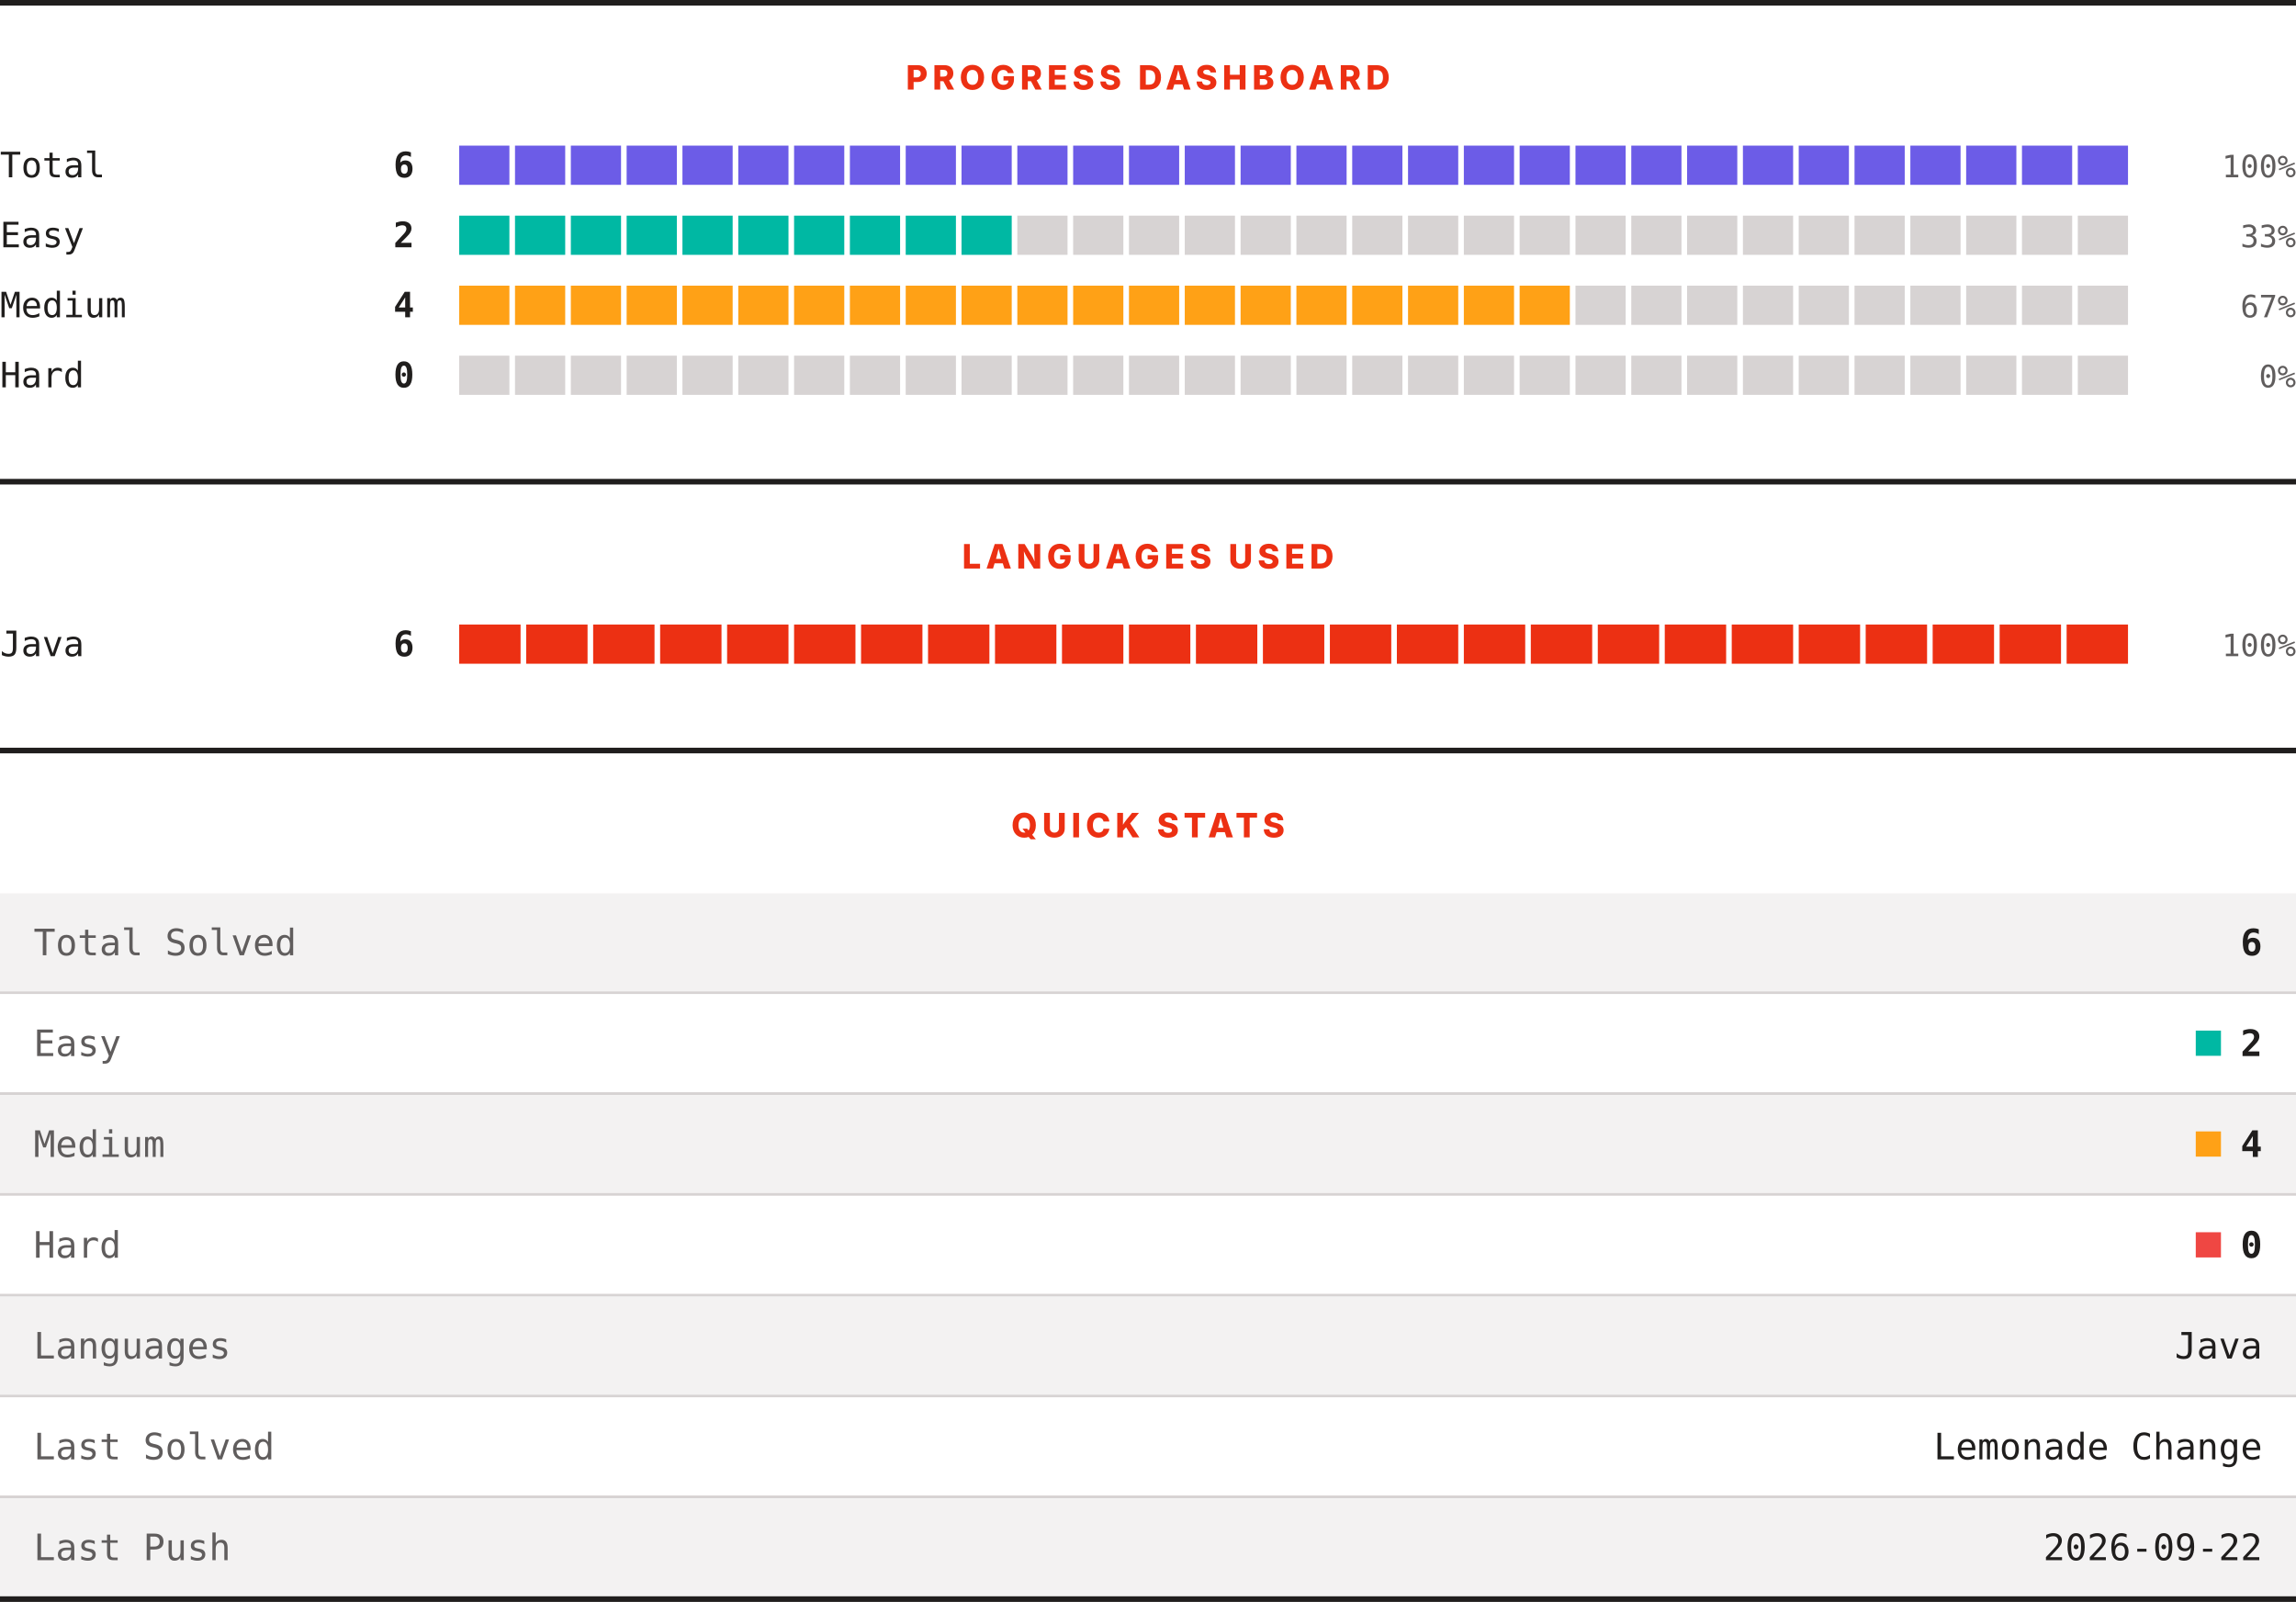
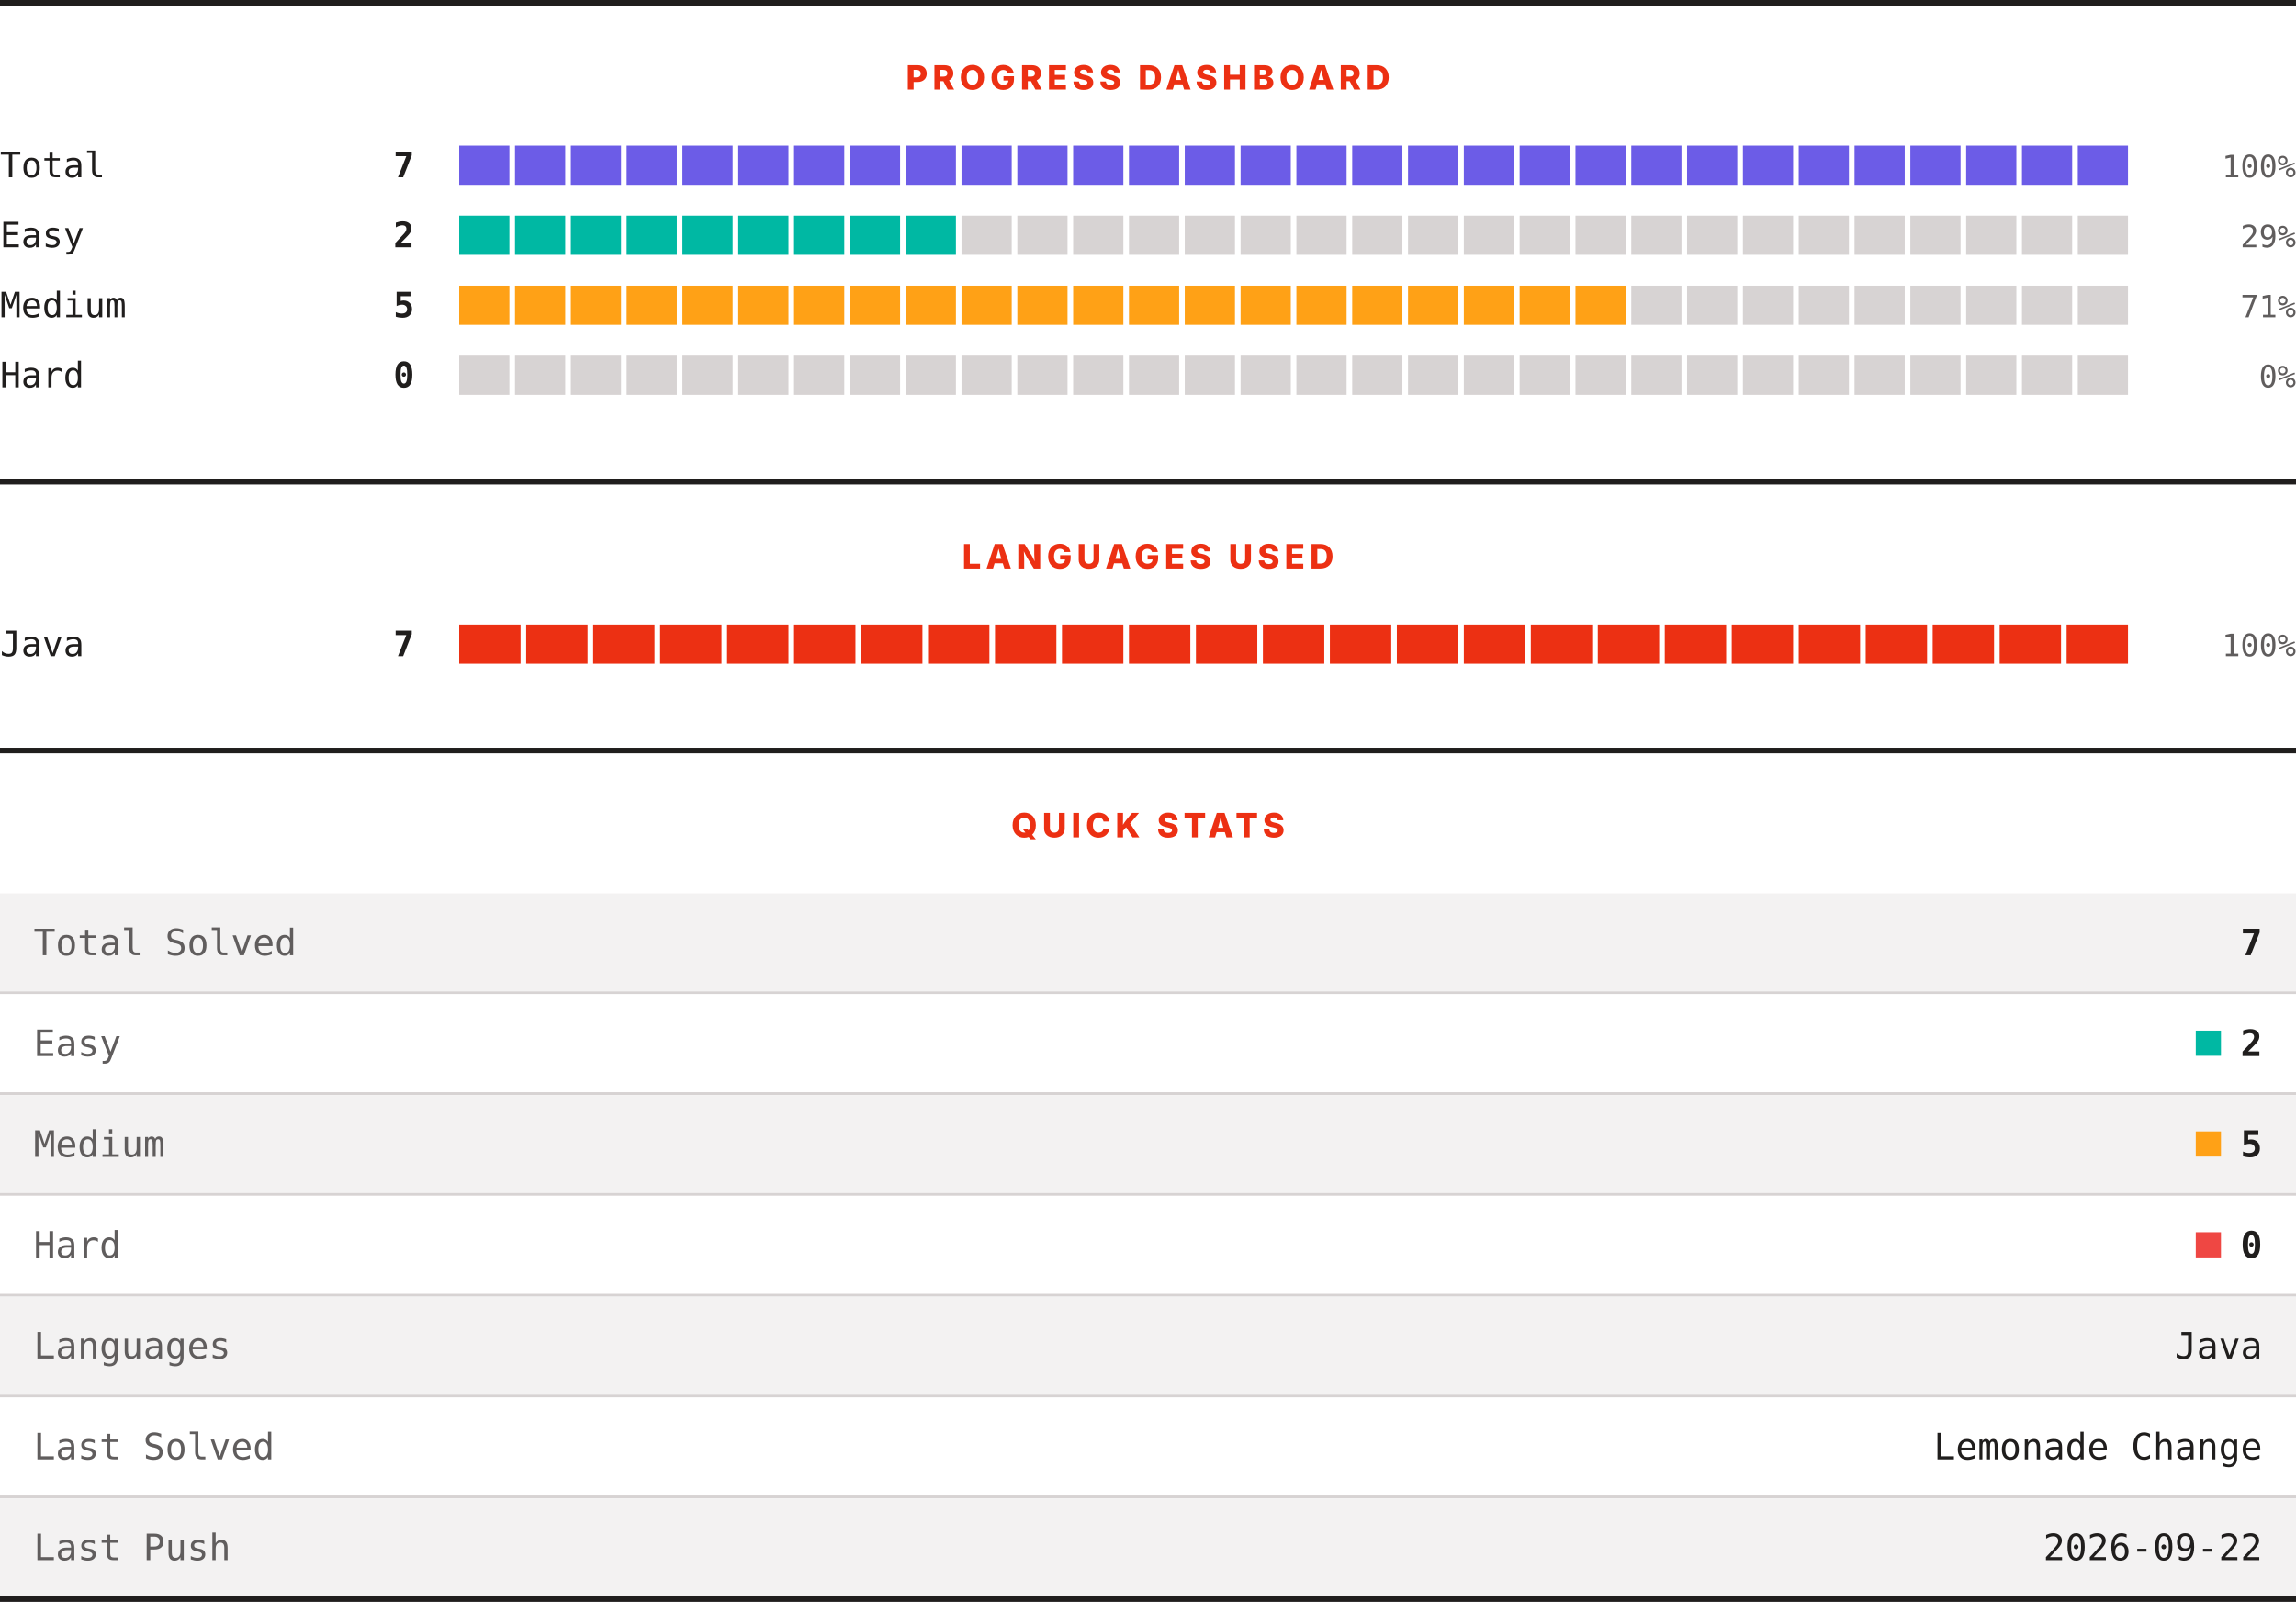
<svg xmlns="http://www.w3.org/2000/svg" width="820" height="572" viewBox="0 0 820 572" role="img" aria-label="LeetCode progress, languages and quick stats">
  <rect width="820" height="572" fill="#ffffff" />
  <rect x="0" y="0" width="820" height="2" fill="#201e1d" />
  <text x="410" y="32" text-anchor="middle" font-family="Archivo, system-ui, -apple-system, Segoe UI, sans-serif" font-size="12" font-weight="800" letter-spacing="1.68" fill="#ec3013">PROGRESS DASHBOARD</text>
  <text x="0" y="63.3" font-family="ui-monospace, SFMono-Regular, Menlo, Consolas, monospace" font-size="12.5" fill="#201e1d">Total</text>
-   <text x="148" y="63.3" text-anchor="end" font-family="ui-monospace, SFMono-Regular, Menlo, Consolas, monospace" font-size="12.5" font-weight="700" fill="#201e1d">6</text>
+   <text x="148" y="63.3" text-anchor="end" font-family="ui-monospace, SFMono-Regular, Menlo, Consolas, monospace" font-size="12.5" font-weight="700" fill="#201e1d">7</text>
  <rect x="164.00" y="52" width="17.93" height="14" fill="#6c5ce7" />
  <rect x="183.93" y="52" width="17.93" height="14" fill="#6c5ce7" />
  <rect x="203.87" y="52" width="17.93" height="14" fill="#6c5ce7" />
  <rect x="223.80" y="52" width="17.93" height="14" fill="#6c5ce7" />
  <rect x="243.73" y="52" width="17.93" height="14" fill="#6c5ce7" />
  <rect x="263.67" y="52" width="17.93" height="14" fill="#6c5ce7" />
  <rect x="283.60" y="52" width="17.93" height="14" fill="#6c5ce7" />
  <rect x="303.53" y="52" width="17.93" height="14" fill="#6c5ce7" />
  <rect x="323.47" y="52" width="17.93" height="14" fill="#6c5ce7" />
  <rect x="343.40" y="52" width="17.93" height="14" fill="#6c5ce7" />
  <rect x="363.33" y="52" width="17.93" height="14" fill="#6c5ce7" />
  <rect x="383.27" y="52" width="17.93" height="14" fill="#6c5ce7" />
  <rect x="403.20" y="52" width="17.93" height="14" fill="#6c5ce7" />
  <rect x="423.13" y="52" width="17.93" height="14" fill="#6c5ce7" />
  <rect x="443.07" y="52" width="17.93" height="14" fill="#6c5ce7" />
  <rect x="463.00" y="52" width="17.93" height="14" fill="#6c5ce7" />
  <rect x="482.93" y="52" width="17.93" height="14" fill="#6c5ce7" />
  <rect x="502.87" y="52" width="17.93" height="14" fill="#6c5ce7" />
  <rect x="522.80" y="52" width="17.93" height="14" fill="#6c5ce7" />
  <rect x="542.73" y="52" width="17.93" height="14" fill="#6c5ce7" />
  <rect x="562.67" y="52" width="17.93" height="14" fill="#6c5ce7" />
  <rect x="582.60" y="52" width="17.93" height="14" fill="#6c5ce7" />
  <rect x="602.53" y="52" width="17.93" height="14" fill="#6c5ce7" />
  <rect x="622.47" y="52" width="17.93" height="14" fill="#6c5ce7" />
  <rect x="642.40" y="52" width="17.93" height="14" fill="#6c5ce7" />
  <rect x="662.33" y="52" width="17.93" height="14" fill="#6c5ce7" />
  <rect x="682.27" y="52" width="17.93" height="14" fill="#6c5ce7" />
  <rect x="702.20" y="52" width="17.93" height="14" fill="#6c5ce7" />
  <rect x="722.13" y="52" width="17.93" height="14" fill="#6c5ce7" />
  <rect x="742.07" y="52" width="17.93" height="14" fill="#6c5ce7" />
  <text x="820" y="63.3" text-anchor="end" font-family="ui-monospace, SFMono-Regular, Menlo, Consolas, monospace" font-size="11" fill="#605d5d">100%</text>
  <text x="0" y="88.3" font-family="ui-monospace, SFMono-Regular, Menlo, Consolas, monospace" font-size="12.5" fill="#201e1d">Easy</text>
  <text x="148" y="88.3" text-anchor="end" font-family="ui-monospace, SFMono-Regular, Menlo, Consolas, monospace" font-size="12.5" font-weight="700" fill="#201e1d">2</text>
  <rect x="164.00" y="77" width="17.93" height="14" fill="#00b8a3" />
  <rect x="183.93" y="77" width="17.93" height="14" fill="#00b8a3" />
  <rect x="203.87" y="77" width="17.93" height="14" fill="#00b8a3" />
  <rect x="223.80" y="77" width="17.93" height="14" fill="#00b8a3" />
  <rect x="243.73" y="77" width="17.93" height="14" fill="#00b8a3" />
  <rect x="263.67" y="77" width="17.93" height="14" fill="#00b8a3" />
  <rect x="283.60" y="77" width="17.93" height="14" fill="#00b8a3" />
  <rect x="303.53" y="77" width="17.93" height="14" fill="#00b8a3" />
  <rect x="323.47" y="77" width="17.93" height="14" fill="#00b8a3" />
-   <rect x="343.40" y="77" width="17.93" height="14" fill="#00b8a3" />
+   <rect x="343.40" y="77" width="17.93" height="14" fill="#d7d3d3" />
  <rect x="363.33" y="77" width="17.93" height="14" fill="#d7d3d3" />
  <rect x="383.27" y="77" width="17.93" height="14" fill="#d7d3d3" />
  <rect x="403.20" y="77" width="17.93" height="14" fill="#d7d3d3" />
  <rect x="423.13" y="77" width="17.93" height="14" fill="#d7d3d3" />
  <rect x="443.07" y="77" width="17.93" height="14" fill="#d7d3d3" />
  <rect x="463.00" y="77" width="17.93" height="14" fill="#d7d3d3" />
  <rect x="482.93" y="77" width="17.93" height="14" fill="#d7d3d3" />
  <rect x="502.87" y="77" width="17.93" height="14" fill="#d7d3d3" />
  <rect x="522.80" y="77" width="17.93" height="14" fill="#d7d3d3" />
  <rect x="542.73" y="77" width="17.93" height="14" fill="#d7d3d3" />
  <rect x="562.67" y="77" width="17.93" height="14" fill="#d7d3d3" />
  <rect x="582.60" y="77" width="17.93" height="14" fill="#d7d3d3" />
  <rect x="602.53" y="77" width="17.93" height="14" fill="#d7d3d3" />
  <rect x="622.47" y="77" width="17.93" height="14" fill="#d7d3d3" />
  <rect x="642.40" y="77" width="17.93" height="14" fill="#d7d3d3" />
  <rect x="662.33" y="77" width="17.93" height="14" fill="#d7d3d3" />
  <rect x="682.27" y="77" width="17.93" height="14" fill="#d7d3d3" />
  <rect x="702.20" y="77" width="17.93" height="14" fill="#d7d3d3" />
  <rect x="722.13" y="77" width="17.93" height="14" fill="#d7d3d3" />
  <rect x="742.07" y="77" width="17.93" height="14" fill="#d7d3d3" />
-   <text x="820" y="88.3" text-anchor="end" font-family="ui-monospace, SFMono-Regular, Menlo, Consolas, monospace" font-size="11" fill="#605d5d">33%</text>
+   <text x="820" y="88.3" text-anchor="end" font-family="ui-monospace, SFMono-Regular, Menlo, Consolas, monospace" font-size="11" fill="#605d5d">29%</text>
  <text x="0" y="113.3" font-family="ui-monospace, SFMono-Regular, Menlo, Consolas, monospace" font-size="12.5" fill="#201e1d">Medium</text>
-   <text x="148" y="113.3" text-anchor="end" font-family="ui-monospace, SFMono-Regular, Menlo, Consolas, monospace" font-size="12.5" font-weight="700" fill="#201e1d">4</text>
+   <text x="148" y="113.3" text-anchor="end" font-family="ui-monospace, SFMono-Regular, Menlo, Consolas, monospace" font-size="12.5" font-weight="700" fill="#201e1d">5</text>
  <rect x="164.00" y="102" width="17.93" height="14" fill="#ffa116" />
  <rect x="183.93" y="102" width="17.93" height="14" fill="#ffa116" />
  <rect x="203.87" y="102" width="17.93" height="14" fill="#ffa116" />
  <rect x="223.80" y="102" width="17.93" height="14" fill="#ffa116" />
  <rect x="243.73" y="102" width="17.93" height="14" fill="#ffa116" />
  <rect x="263.67" y="102" width="17.93" height="14" fill="#ffa116" />
  <rect x="283.60" y="102" width="17.93" height="14" fill="#ffa116" />
  <rect x="303.53" y="102" width="17.93" height="14" fill="#ffa116" />
  <rect x="323.47" y="102" width="17.93" height="14" fill="#ffa116" />
  <rect x="343.40" y="102" width="17.93" height="14" fill="#ffa116" />
  <rect x="363.33" y="102" width="17.93" height="14" fill="#ffa116" />
  <rect x="383.27" y="102" width="17.93" height="14" fill="#ffa116" />
  <rect x="403.20" y="102" width="17.93" height="14" fill="#ffa116" />
  <rect x="423.13" y="102" width="17.93" height="14" fill="#ffa116" />
  <rect x="443.07" y="102" width="17.93" height="14" fill="#ffa116" />
  <rect x="463.00" y="102" width="17.93" height="14" fill="#ffa116" />
  <rect x="482.93" y="102" width="17.93" height="14" fill="#ffa116" />
  <rect x="502.87" y="102" width="17.93" height="14" fill="#ffa116" />
  <rect x="522.80" y="102" width="17.93" height="14" fill="#ffa116" />
  <rect x="542.73" y="102" width="17.93" height="14" fill="#ffa116" />
-   <rect x="562.67" y="102" width="17.93" height="14" fill="#d7d3d3" />
+   <rect x="562.67" y="102" width="17.93" height="14" fill="#ffa116" />
  <rect x="582.60" y="102" width="17.93" height="14" fill="#d7d3d3" />
  <rect x="602.53" y="102" width="17.93" height="14" fill="#d7d3d3" />
  <rect x="622.47" y="102" width="17.93" height="14" fill="#d7d3d3" />
  <rect x="642.40" y="102" width="17.93" height="14" fill="#d7d3d3" />
  <rect x="662.33" y="102" width="17.93" height="14" fill="#d7d3d3" />
  <rect x="682.27" y="102" width="17.93" height="14" fill="#d7d3d3" />
  <rect x="702.20" y="102" width="17.93" height="14" fill="#d7d3d3" />
  <rect x="722.13" y="102" width="17.93" height="14" fill="#d7d3d3" />
  <rect x="742.07" y="102" width="17.93" height="14" fill="#d7d3d3" />
-   <text x="820" y="113.3" text-anchor="end" font-family="ui-monospace, SFMono-Regular, Menlo, Consolas, monospace" font-size="11" fill="#605d5d">67%</text>
+   <text x="820" y="113.3" text-anchor="end" font-family="ui-monospace, SFMono-Regular, Menlo, Consolas, monospace" font-size="11" fill="#605d5d">71%</text>
  <text x="0" y="138.3" font-family="ui-monospace, SFMono-Regular, Menlo, Consolas, monospace" font-size="12.5" fill="#201e1d">Hard</text>
  <text x="148" y="138.3" text-anchor="end" font-family="ui-monospace, SFMono-Regular, Menlo, Consolas, monospace" font-size="12.5" font-weight="700" fill="#201e1d">0</text>
  <rect x="164.00" y="127" width="17.93" height="14" fill="#d7d3d3" />
  <rect x="183.93" y="127" width="17.93" height="14" fill="#d7d3d3" />
  <rect x="203.87" y="127" width="17.93" height="14" fill="#d7d3d3" />
  <rect x="223.80" y="127" width="17.93" height="14" fill="#d7d3d3" />
  <rect x="243.73" y="127" width="17.93" height="14" fill="#d7d3d3" />
  <rect x="263.67" y="127" width="17.93" height="14" fill="#d7d3d3" />
  <rect x="283.60" y="127" width="17.93" height="14" fill="#d7d3d3" />
  <rect x="303.53" y="127" width="17.93" height="14" fill="#d7d3d3" />
  <rect x="323.47" y="127" width="17.93" height="14" fill="#d7d3d3" />
  <rect x="343.40" y="127" width="17.93" height="14" fill="#d7d3d3" />
  <rect x="363.33" y="127" width="17.93" height="14" fill="#d7d3d3" />
  <rect x="383.27" y="127" width="17.93" height="14" fill="#d7d3d3" />
  <rect x="403.20" y="127" width="17.93" height="14" fill="#d7d3d3" />
  <rect x="423.13" y="127" width="17.93" height="14" fill="#d7d3d3" />
  <rect x="443.07" y="127" width="17.93" height="14" fill="#d7d3d3" />
  <rect x="463.00" y="127" width="17.93" height="14" fill="#d7d3d3" />
  <rect x="482.93" y="127" width="17.93" height="14" fill="#d7d3d3" />
  <rect x="502.87" y="127" width="17.93" height="14" fill="#d7d3d3" />
  <rect x="522.80" y="127" width="17.93" height="14" fill="#d7d3d3" />
  <rect x="542.73" y="127" width="17.93" height="14" fill="#d7d3d3" />
  <rect x="562.67" y="127" width="17.93" height="14" fill="#d7d3d3" />
  <rect x="582.60" y="127" width="17.93" height="14" fill="#d7d3d3" />
  <rect x="602.53" y="127" width="17.93" height="14" fill="#d7d3d3" />
  <rect x="622.47" y="127" width="17.93" height="14" fill="#d7d3d3" />
  <rect x="642.40" y="127" width="17.93" height="14" fill="#d7d3d3" />
  <rect x="662.33" y="127" width="17.93" height="14" fill="#d7d3d3" />
  <rect x="682.27" y="127" width="17.93" height="14" fill="#d7d3d3" />
  <rect x="702.20" y="127" width="17.93" height="14" fill="#d7d3d3" />
  <rect x="722.13" y="127" width="17.93" height="14" fill="#d7d3d3" />
  <rect x="742.07" y="127" width="17.93" height="14" fill="#d7d3d3" />
  <text x="820" y="138.3" text-anchor="end" font-family="ui-monospace, SFMono-Regular, Menlo, Consolas, monospace" font-size="11" fill="#605d5d">0%</text>
  <rect x="0" y="171" width="820" height="2" fill="#201e1d" />
  <text x="410" y="203" text-anchor="middle" font-family="Archivo, system-ui, -apple-system, Segoe UI, sans-serif" font-size="12" font-weight="800" letter-spacing="1.68" fill="#ec3013">LANGUAGES USED</text>
  <text x="0" y="234.3" font-family="ui-monospace, SFMono-Regular, Menlo, Consolas, monospace" font-size="12.5" fill="#201e1d">Java</text>
-   <text x="148" y="234.3" text-anchor="end" font-family="ui-monospace, SFMono-Regular, Menlo, Consolas, monospace" font-size="12.5" font-weight="700" fill="#201e1d">6</text>
+   <text x="148" y="234.3" text-anchor="end" font-family="ui-monospace, SFMono-Regular, Menlo, Consolas, monospace" font-size="12.5" font-weight="700" fill="#201e1d">7</text>
  <rect x="164.00" y="223" width="21.92" height="14" fill="#ec3013" />
  <rect x="187.92" y="223" width="21.92" height="14" fill="#ec3013" />
  <rect x="211.84" y="223" width="21.92" height="14" fill="#ec3013" />
  <rect x="235.76" y="223" width="21.92" height="14" fill="#ec3013" />
  <rect x="259.68" y="223" width="21.92" height="14" fill="#ec3013" />
  <rect x="283.60" y="223" width="21.92" height="14" fill="#ec3013" />
  <rect x="307.52" y="223" width="21.92" height="14" fill="#ec3013" />
  <rect x="331.44" y="223" width="21.92" height="14" fill="#ec3013" />
  <rect x="355.36" y="223" width="21.92" height="14" fill="#ec3013" />
  <rect x="379.28" y="223" width="21.92" height="14" fill="#ec3013" />
  <rect x="403.20" y="223" width="21.92" height="14" fill="#ec3013" />
  <rect x="427.12" y="223" width="21.92" height="14" fill="#ec3013" />
  <rect x="451.04" y="223" width="21.92" height="14" fill="#ec3013" />
  <rect x="474.96" y="223" width="21.92" height="14" fill="#ec3013" />
  <rect x="498.88" y="223" width="21.92" height="14" fill="#ec3013" />
  <rect x="522.80" y="223" width="21.92" height="14" fill="#ec3013" />
  <rect x="546.72" y="223" width="21.92" height="14" fill="#ec3013" />
  <rect x="570.64" y="223" width="21.92" height="14" fill="#ec3013" />
  <rect x="594.56" y="223" width="21.92" height="14" fill="#ec3013" />
  <rect x="618.48" y="223" width="21.92" height="14" fill="#ec3013" />
  <rect x="642.40" y="223" width="21.92" height="14" fill="#ec3013" />
  <rect x="666.32" y="223" width="21.92" height="14" fill="#ec3013" />
  <rect x="690.24" y="223" width="21.92" height="14" fill="#ec3013" />
  <rect x="714.16" y="223" width="21.92" height="14" fill="#ec3013" />
  <rect x="738.08" y="223" width="21.92" height="14" fill="#ec3013" />
  <text x="820" y="234.3" text-anchor="end" font-family="ui-monospace, SFMono-Regular, Menlo, Consolas, monospace" font-size="11" fill="#605d5d">100%</text>
  <rect x="0" y="267" width="820" height="2" fill="#201e1d" />
  <text x="410" y="299" text-anchor="middle" font-family="Archivo, system-ui, -apple-system, Segoe UI, sans-serif" font-size="12" font-weight="800" letter-spacing="1.68" fill="#ec3013">QUICK STATS</text>
  <rect x="0" y="319" width="820" height="35" fill="#f3f2f2" />
  <text x="12" y="341.1" font-family="ui-monospace, SFMono-Regular, Menlo, Consolas, monospace" font-size="13" fill="#605d5d">Total Solved</text>
-   <text x="808" y="341.1" text-anchor="end" font-family="ui-monospace, SFMono-Regular, Menlo, Consolas, monospace" font-size="13" font-weight="700" fill="#201e1d">6</text>
+   <text x="808" y="341.1" text-anchor="end" font-family="ui-monospace, SFMono-Regular, Menlo, Consolas, monospace" font-size="13" font-weight="700" fill="#201e1d">7</text>
  <rect x="0" y="354" width="820" height="1" fill="#d7d3d3" />
  <rect x="0" y="355" width="820" height="35" fill="#ffffff" />
  <text x="12" y="377.1" font-family="ui-monospace, SFMono-Regular, Menlo, Consolas, monospace" font-size="13" fill="#605d5d">Easy</text>
  <rect x="784.2" y="368" width="9" height="9" fill="#00b8a3" />
  <text x="808" y="377.1" text-anchor="end" font-family="ui-monospace, SFMono-Regular, Menlo, Consolas, monospace" font-size="13" font-weight="700" fill="#201e1d">2</text>
  <rect x="0" y="390" width="820" height="1" fill="#d7d3d3" />
  <rect x="0" y="391" width="820" height="35" fill="#f3f2f2" />
  <text x="12" y="413.1" font-family="ui-monospace, SFMono-Regular, Menlo, Consolas, monospace" font-size="13" fill="#605d5d">Medium</text>
  <rect x="784.2" y="404" width="9" height="9" fill="#ffa116" />
-   <text x="808" y="413.1" text-anchor="end" font-family="ui-monospace, SFMono-Regular, Menlo, Consolas, monospace" font-size="13" font-weight="700" fill="#201e1d">4</text>
+   <text x="808" y="413.1" text-anchor="end" font-family="ui-monospace, SFMono-Regular, Menlo, Consolas, monospace" font-size="13" font-weight="700" fill="#201e1d">5</text>
  <rect x="0" y="426" width="820" height="1" fill="#d7d3d3" />
  <rect x="0" y="427" width="820" height="35" fill="#ffffff" />
  <text x="12" y="449.1" font-family="ui-monospace, SFMono-Regular, Menlo, Consolas, monospace" font-size="13" fill="#605d5d">Hard</text>
  <rect x="784.2" y="440" width="9" height="9" fill="#ef4743" />
  <text x="808" y="449.1" text-anchor="end" font-family="ui-monospace, SFMono-Regular, Menlo, Consolas, monospace" font-size="13" font-weight="700" fill="#201e1d">0</text>
  <rect x="0" y="462" width="820" height="1" fill="#d7d3d3" />
  <rect x="0" y="463" width="820" height="35" fill="#f3f2f2" />
  <text x="12" y="485.1" font-family="ui-monospace, SFMono-Regular, Menlo, Consolas, monospace" font-size="13" fill="#605d5d">Languages</text>
  <text x="808" y="485.1" text-anchor="end" font-family="ui-monospace, SFMono-Regular, Menlo, Consolas, monospace" font-size="13" fill="#201e1d">Java</text>
  <rect x="0" y="498" width="820" height="1" fill="#d7d3d3" />
  <rect x="0" y="499" width="820" height="35" fill="#ffffff" />
  <text x="12" y="521.1" font-family="ui-monospace, SFMono-Regular, Menlo, Consolas, monospace" font-size="13" fill="#605d5d">Last Solved</text>
  <text x="808" y="521.1" text-anchor="end" font-family="ui-monospace, SFMono-Regular, Menlo, Consolas, monospace" font-size="13" fill="#201e1d">Lemonade Change</text>
  <rect x="0" y="534" width="820" height="1" fill="#d7d3d3" />
  <rect x="0" y="535" width="820" height="35" fill="#f3f2f2" />
  <text x="12" y="557.1" font-family="ui-monospace, SFMono-Regular, Menlo, Consolas, monospace" font-size="13" fill="#605d5d">Last Push</text>
  <text x="808" y="557.1" text-anchor="end" font-family="ui-monospace, SFMono-Regular, Menlo, Consolas, monospace" font-size="13" fill="#201e1d">2026-09-22</text>
  <rect x="0" y="570" width="820" height="2" fill="#201e1d" />
</svg>
